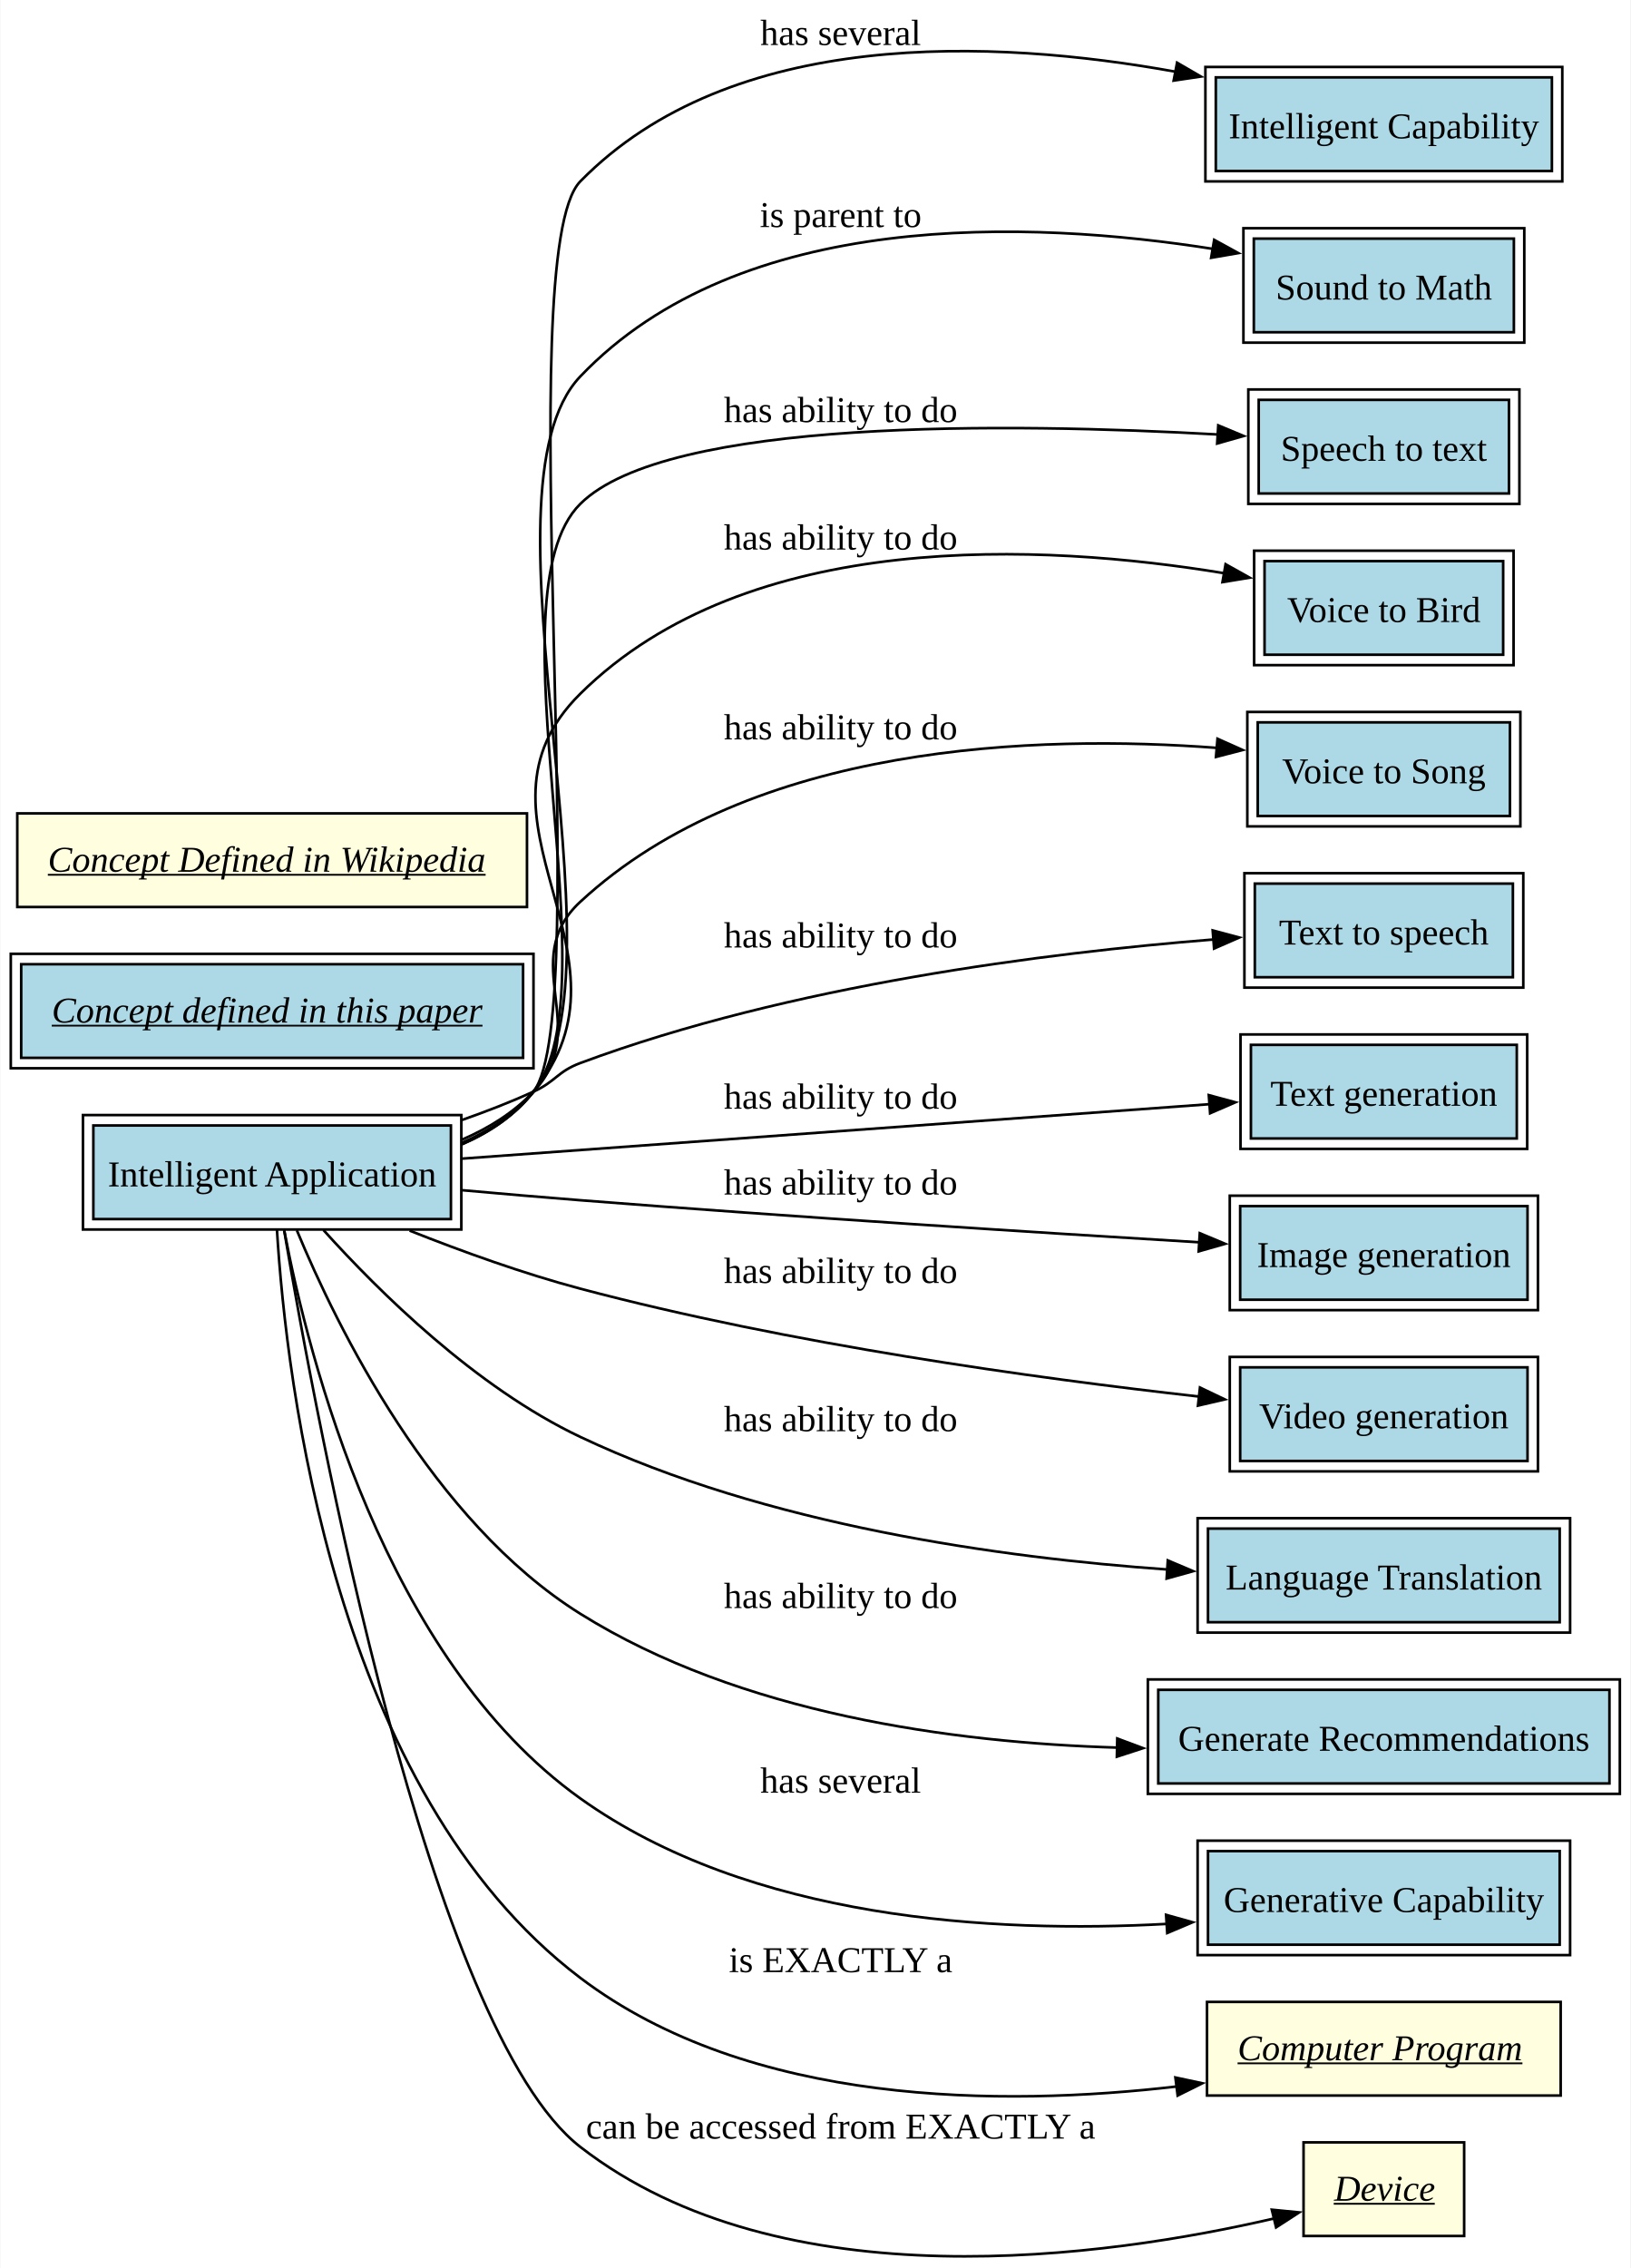
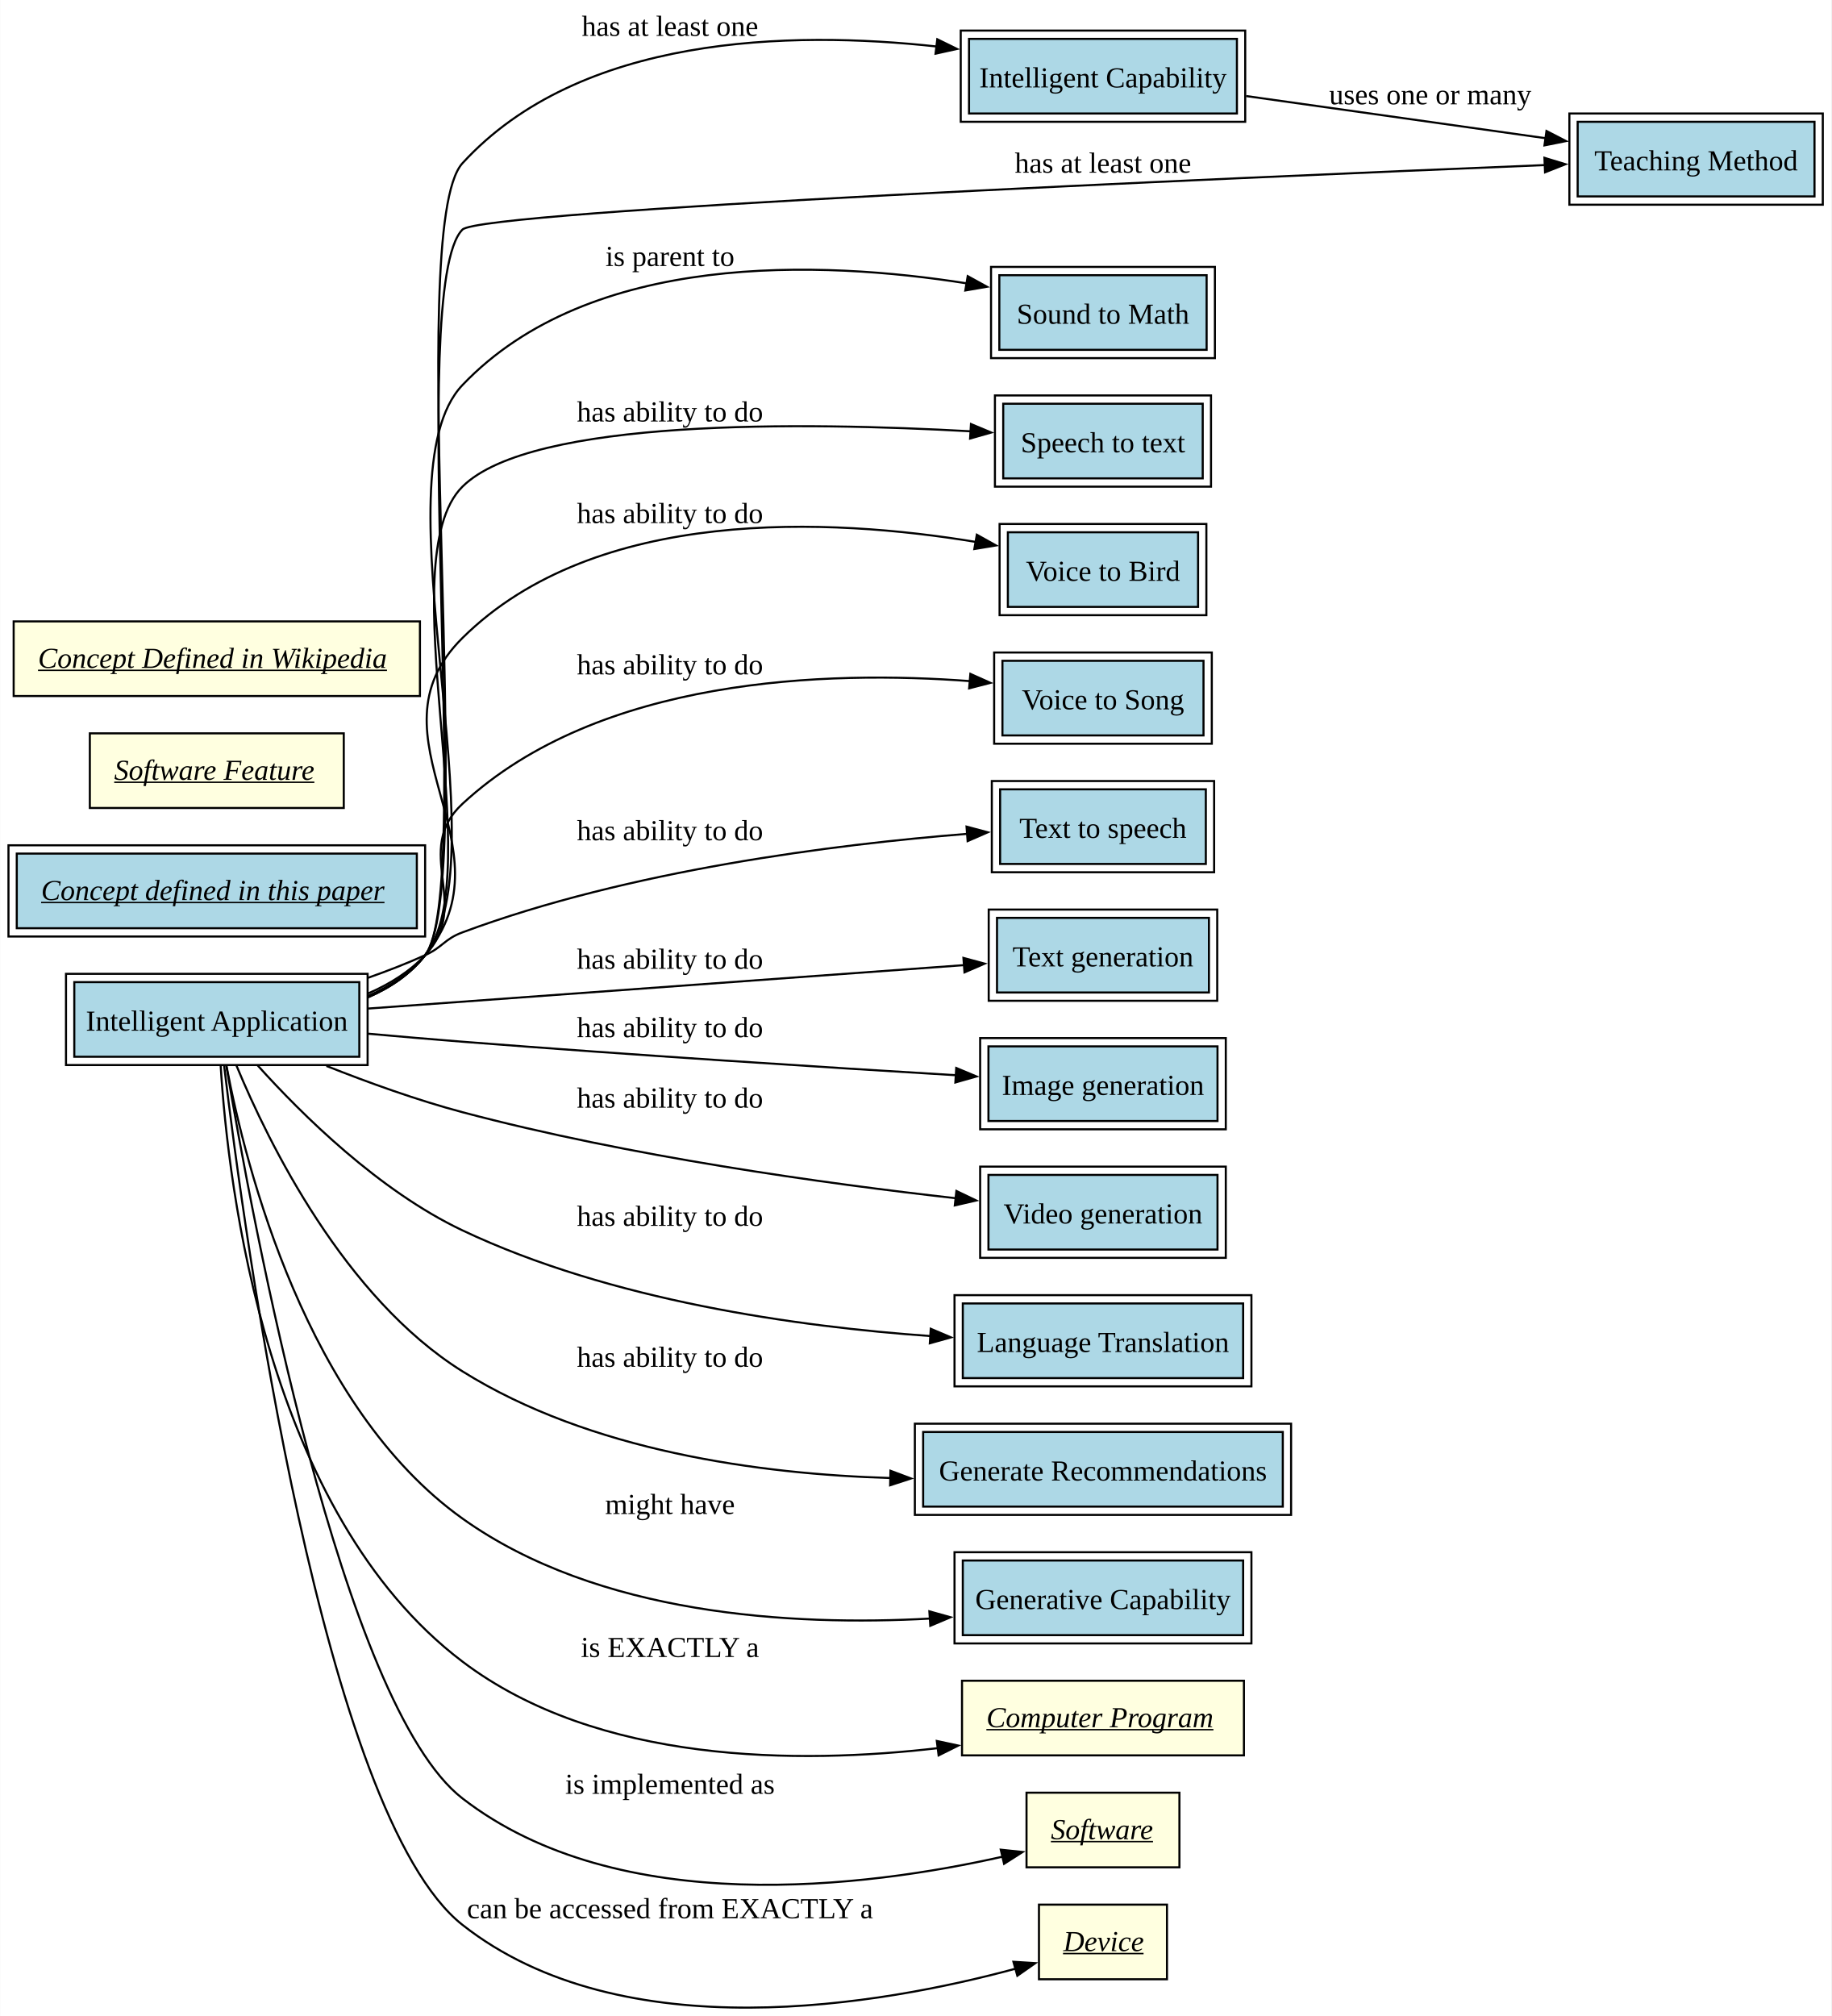
- <svg xmlns="http://www.w3.org/2000/svg" xmlns:xlink="http://www.w3.org/1999/xlink" width="627pt" height="872pt" viewBox="0.00 0.00 626.75 872.06">
-   <g id="graph0" class="graph" transform="scale(1 1) rotate(0) translate(4 868.06)">
-     <polygon fill="white" stroke="none" points="-4,4 -4,-868.06 622.75,-868.06 622.75,4 -4,4" />
+ <svg xmlns="http://www.w3.org/2000/svg" xmlns:xlink="http://www.w3.org/1999/xlink" width="883pt" height="972pt" viewBox="0.00 0.00 883.25 972.47">
+   <g id="graph0" class="graph" transform="scale(1 1) rotate(0) translate(4 968.47)">
+     <polygon fill="white" stroke="none" points="-4,4 -4,-968.47 879.25,-968.47 879.25,4 -4,4" />
    <g id="node1" class="node">
-       <polygon fill="lightblue" stroke="black" points="169.25,-435.31 31.75,-435.31 31.75,-399.31 169.25,-399.31 169.25,-435.31" />
-       <polygon fill="none" stroke="black" points="173.25,-439.31 27.75,-439.31 27.75,-395.31 173.25,-395.31 173.25,-439.31" />
-       <text text-anchor="middle" x="100.5" y="-411.88" font-family="Times New Roman,serif" font-size="14.00">Intelligent Application</text>
+       <polygon fill="lightblue" stroke="black" points="169.25,-494.72 31.75,-494.72 31.75,-458.72 169.25,-458.72 169.25,-494.72" />
+       <polygon fill="none" stroke="black" points="173.25,-498.72 27.75,-498.72 27.75,-454.72 173.25,-454.72 173.25,-498.72" />
+       <text text-anchor="middle" x="100.5" y="-471.3" font-family="Times New Roman,serif" font-size="14.00">Intelligent Application</text>
    </g>
    <g id="node2" class="node">
-       <polygon fill="lightblue" stroke="black" points="592.62,-838.31 463.38,-838.31 463.38,-802.31 592.62,-802.31 592.62,-838.31" />
-       <polygon fill="none" stroke="black" points="596.62,-842.31 459.38,-842.31 459.38,-798.31 596.62,-798.31 596.62,-842.31" />
-       <text text-anchor="middle" x="528" y="-814.88" font-family="Times New Roman,serif" font-size="14.00">Intelligent Capability</text>
-     </g>
-     <g id="edge3" class="edge">
-       <path fill="none" stroke="black" d="M173.47,-428.03C184.13,-432.65 193.9,-439.16 201,-448.31 224.88,-479.07 191.74,-770.5 219,-798.31 277.15,-857.63 377.76,-853.2 448.11,-840.45" />
-       <polygon fill="black" stroke="black" points="448.48,-843.95 457.65,-838.63 447.17,-837.07 448.48,-843.95" />
-       <text text-anchor="middle" x="319.12" y="-850.76" font-family="Times New Roman,serif" font-size="14.00">has several</text>
+       <polygon fill="lightblue" stroke="black" points="592.62,-949.72 463.38,-949.72 463.38,-913.72 592.62,-913.72 592.62,-949.72" />
+       <polygon fill="none" stroke="black" points="596.62,-953.72 459.38,-953.72 459.38,-909.72 596.62,-909.72 596.62,-953.72" />
+       <text text-anchor="middle" x="528" y="-926.3" font-family="Times New Roman,serif" font-size="14.00">Intelligent Capability</text>
+     </g>
+     <g id="edge4" class="edge">
+       <path fill="none" stroke="black" d="M173.5,-487.41C184.16,-492.04 193.92,-498.56 201,-507.72 226.98,-541.34 190.31,-858.38 219,-889.72 275.63,-951.6 377.04,-953.82 447.97,-946.02" />
+       <polygon fill="black" stroke="black" points="448.07,-949.53 457.58,-944.86 447.23,-942.58 448.07,-949.53" />
+       <text text-anchor="middle" x="319.12" y="-951.17" font-family="Times New Roman,serif" font-size="14.00">has at least one</text>
    </g>
    <g id="node3" class="node">
-       <polygon fill="lightblue" stroke="black" points="578,-776.31 478,-776.31 478,-740.31 578,-740.31 578,-776.31" />
-       <polygon fill="none" stroke="black" points="582,-780.31 474,-780.31 474,-736.31 582,-736.31 582,-780.31" />
-       <text text-anchor="middle" x="528" y="-752.88" font-family="Times New Roman,serif" font-size="14.00">Sound to Math</text>
+       <polygon fill="lightblue" stroke="black" points="871.25,-909.72 757,-909.72 757,-873.72 871.25,-873.72 871.25,-909.72" />
+       <polygon fill="none" stroke="black" points="875.25,-913.72 753,-913.72 753,-869.72 875.25,-869.72 875.25,-913.72" />
+       <text text-anchor="middle" x="814.12" y="-886.3" font-family="Times New Roman,serif" font-size="14.00">Teaching Method</text>
+     </g>
+     <g id="edge5" class="edge">
+       <path fill="none" stroke="black" d="M173.47,-487.44C184.13,-492.06 193.9,-498.57 201,-507.72 224.88,-538.48 191.54,-830.11 219,-857.72 228.1,-866.87 585.16,-882.46 741.28,-888.85" />
+       <polygon fill="black" stroke="black" points="740.97,-892.34 751.11,-889.25 741.26,-885.35 740.97,-892.34" />
+       <text text-anchor="middle" x="528" y="-885.17" font-family="Times New Roman,serif" font-size="14.00">has at least one</text>
+     </g>
+     <g id="node4" class="node">
+       <polygon fill="lightblue" stroke="black" points="578,-835.72 478,-835.72 478,-799.72 578,-799.72 578,-835.72" />
+       <polygon fill="none" stroke="black" points="582,-839.72 474,-839.72 474,-795.72 582,-795.72 582,-839.72" />
+       <text text-anchor="middle" x="528" y="-812.3" font-family="Times New Roman,serif" font-size="14.00">Sound to Math</text>
+     </g>
+     <g id="edge17" class="edge">
+       <path fill="none" stroke="black" d="M173.36,-487.52C184.03,-492.14 193.84,-498.62 201,-507.72 238.89,-555.83 176.74,-738.39 219,-782.72 280.68,-847.43 392,-842.9 462.56,-831.74" />
+       <polygon fill="black" stroke="black" points="462.75,-835.26 472.03,-830.15 461.59,-828.35 462.75,-835.26" />
+       <text text-anchor="middle" x="319.12" y="-840.17" font-family="Times New Roman,serif" font-size="14.00">is parent to</text>
+     </g>
+     <g id="node5" class="node">
+       <polygon fill="lightblue" stroke="black" points="576.12,-773.72 479.88,-773.72 479.88,-737.72 576.12,-737.72 576.12,-773.72" />
+       <polygon fill="none" stroke="black" points="580.12,-777.72 475.88,-777.72 475.88,-733.72 580.12,-733.72 580.12,-777.72" />
+       <text text-anchor="middle" x="528" y="-750.3" font-family="Times New Roman,serif" font-size="14.00">Speech to text</text>
+     </g>
+     <g id="edge9" class="edge">
+       <path fill="none" stroke="black" d="M173.26,-487.61C183.94,-492.21 193.77,-498.67 201,-507.72 232.45,-547.08 183.23,-698.24 219,-733.72 252.33,-766.78 384.21,-764.9 464.2,-760.42" />
+       <polygon fill="black" stroke="black" points="464.32,-763.92 474.09,-759.83 463.9,-756.93 464.32,-763.92" />
+       <text text-anchor="middle" x="319.12" y="-765.17" font-family="Times New Roman,serif" font-size="14.00">has ability to do</text>
+     </g>
+     <g id="node6" class="node">
+       <polygon fill="lightblue" stroke="black" points="573.88,-711.72 482.12,-711.72 482.12,-675.72 573.88,-675.72 573.88,-711.72" />
+       <polygon fill="none" stroke="black" points="577.88,-715.72 478.12,-715.72 478.12,-671.72 577.88,-671.72 577.88,-715.72" />
+       <text text-anchor="middle" x="528" y="-688.3" font-family="Times New Roman,serif" font-size="14.00">Voice to Bird</text>
+     </g>
+     <g id="edge10" class="edge">
+       <path fill="none" stroke="black" d="M173.72,-488.17C184.15,-492.72 193.78,-499.02 201,-507.72 244.74,-560.4 170.33,-612.56 219,-660.72 283.54,-724.6 396.93,-718.57 466.66,-707.06" />
+       <polygon fill="black" stroke="black" points="467.14,-710.53 476.39,-705.36 465.94,-703.63 467.14,-710.53" />
+       <text text-anchor="middle" x="319.12" y="-716.17" font-family="Times New Roman,serif" font-size="14.00">has ability to do</text>
+     </g>
+     <g id="node7" class="node">
+       <polygon fill="lightblue" stroke="black" points="576.5,-649.72 479.5,-649.72 479.5,-613.72 576.5,-613.72 576.5,-649.72" />
+       <polygon fill="none" stroke="black" points="580.5,-653.72 475.5,-653.72 475.5,-609.72 580.5,-609.72 580.5,-653.72" />
+       <text text-anchor="middle" x="528" y="-626.3" font-family="Times New Roman,serif" font-size="14.00">Voice to Song</text>
+     </g>
+     <g id="edge11" class="edge">
+       <path fill="none" stroke="black" d="M173.58,-489.29C183.82,-493.72 193.43,-499.68 201,-507.72 223.91,-532.05 194.47,-558.03 219,-580.72 285.05,-641.83 394.95,-645.13 464.06,-639.9" />
+       <polygon fill="black" stroke="black" points="464.03,-643.41 473.7,-639.08 463.44,-636.44 464.03,-643.41" />
+       <text text-anchor="middle" x="319.12" y="-643.17" font-family="Times New Roman,serif" font-size="14.00">has ability to do</text>
+     </g>
+     <g id="node8" class="node">
+       <polygon fill="lightblue" stroke="black" points="577.62,-587.72 478.38,-587.72 478.38,-551.72 577.62,-551.72 577.62,-587.72" />
+       <polygon fill="none" stroke="black" points="581.62,-591.72 474.38,-591.72 474.38,-547.72 581.62,-547.72 581.62,-591.72" />
+       <text text-anchor="middle" x="528" y="-564.3" font-family="Times New Roman,serif" font-size="14.00">Text to speech</text>
+     </g>
+     <g id="edge8" class="edge">
+       <path fill="none" stroke="black" d="M173.49,-496.82C182.88,-500.12 192.26,-503.76 201,-507.72 209.54,-511.59 210.21,-515.45 219,-518.72 299.7,-548.76 398.85,-561.15 462.47,-566.24" />
+       <polygon fill="black" stroke="black" points="462.18,-569.73 472.42,-566.99 462.71,-562.75 462.18,-569.73" />
+       <text text-anchor="middle" x="319.12" y="-563.17" font-family="Times New Roman,serif" font-size="14.00">has ability to do</text>
+     </g>
+     <g id="node9" class="node">
+       <polygon fill="lightblue" stroke="black" points="579.12,-525.72 476.88,-525.72 476.88,-489.72 579.12,-489.72 579.12,-525.72" />
+       <polygon fill="none" stroke="black" points="583.12,-529.72 472.88,-529.72 472.88,-485.72 583.12,-485.72 583.12,-529.72" />
+       <text text-anchor="middle" x="528" y="-502.3" font-family="Times New Roman,serif" font-size="14.00">Text generation</text>
+     </g>
+     <g id="edge12" class="edge">
+       <path fill="none" stroke="black" d="M173.68,-481.98C254.25,-487.85 383.49,-497.26 461.32,-502.94" />
+       <polygon fill="black" stroke="black" points="460.68,-506.4 470.91,-503.63 461.19,-499.42 460.68,-506.4" />
+       <text text-anchor="middle" x="319.12" y="-501.17" font-family="Times New Roman,serif" font-size="14.00">has ability to do</text>
+     </g>
+     <g id="node10" class="node">
+       <polygon fill="lightblue" stroke="black" points="583.25,-463.72 472.75,-463.72 472.75,-427.72 583.25,-427.72 583.25,-463.72" />
+       <polygon fill="none" stroke="black" points="587.25,-467.72 468.75,-467.72 468.75,-423.72 587.25,-423.72 587.25,-467.72" />
+       <text text-anchor="middle" x="528" y="-440.3" font-family="Times New Roman,serif" font-size="14.00">Image generation</text>
+     </g>
+     <g id="edge13" class="edge">
+       <path fill="none" stroke="black" d="M173.56,-469.83C188.57,-468.48 204.3,-467.13 219,-465.97 300.73,-459.55 394.76,-453.57 457.21,-449.8" />
+       <polygon fill="black" stroke="black" points="457.21,-453.3 466.98,-449.21 456.79,-446.32 457.21,-453.3" />
+       <text text-anchor="middle" x="319.12" y="-468.17" font-family="Times New Roman,serif" font-size="14.00">has ability to do</text>
+     </g>
+     <g id="node11" class="node">
+       <polygon fill="lightblue" stroke="black" points="583.25,-401.72 472.75,-401.72 472.75,-365.72 583.25,-365.72 583.25,-401.72" />
+       <polygon fill="none" stroke="black" points="587.25,-405.72 468.75,-405.72 468.75,-361.72 587.25,-361.72 587.25,-405.72" />
+       <text text-anchor="middle" x="528" y="-378.3" font-family="Times New Roman,serif" font-size="14.00">Video generation</text>
    </g>
    <g id="edge14" class="edge">
-       <path fill="none" stroke="black" d="M173.36,-428.11C184.03,-432.72 193.84,-439.21 201,-448.31 238.89,-496.42 176.74,-678.98 219,-723.31 280.68,-788.01 392,-783.48 462.56,-772.32" />
-       <polygon fill="black" stroke="black" points="462.75,-775.84 472.03,-770.74 461.59,-768.94 462.75,-775.84" />
-       <text text-anchor="middle" x="319.12" y="-780.76" font-family="Times New Roman,serif" font-size="14.00">is parent to</text>
-     </g>
-     <g id="node4" class="node">
-       <polygon fill="lightblue" stroke="black" points="576.12,-714.31 479.88,-714.31 479.88,-678.31 576.12,-678.31 576.12,-714.31" />
-       <polygon fill="none" stroke="black" points="580.12,-718.31 475.88,-718.31 475.88,-674.31 580.12,-674.31 580.12,-718.31" />
-       <text text-anchor="middle" x="528" y="-690.88" font-family="Times New Roman,serif" font-size="14.00">Speech to text</text>
+       <path fill="none" stroke="black" d="M153.37,-454.29C173.55,-446.28 197.06,-437.8 219,-431.97 299.27,-410.65 393.97,-397.55 456.97,-390.48" />
+       <polygon fill="black" stroke="black" points="457.29,-393.97 466.84,-389.39 456.52,-387.01 457.29,-393.97" />
+       <text text-anchor="middle" x="319.12" y="-434.17" font-family="Times New Roman,serif" font-size="14.00">has ability to do</text>
+     </g>
+     <g id="node12" class="node">
+       <polygon fill="lightblue" stroke="black" points="595.62,-339.72 460.38,-339.72 460.38,-303.72 595.62,-303.72 595.62,-339.72" />
+       <polygon fill="none" stroke="black" points="599.62,-343.72 456.38,-343.72 456.38,-299.72 599.62,-299.72 599.62,-343.72" />
+       <text text-anchor="middle" x="528" y="-316.3" font-family="Times New Roman,serif" font-size="14.00">Language Translation</text>
+     </g>
+     <g id="edge15" class="edge">
+       <path fill="none" stroke="black" d="M120.23,-454.52C141.58,-430.79 178.76,-394.03 219,-374.97 290.59,-341.05 380.69,-328.5 444.91,-323.98" />
+       <polygon fill="black" stroke="black" points="444.92,-327.49 454.68,-323.35 444.47,-320.5 444.92,-327.49" />
+       <text text-anchor="middle" x="319.12" y="-377.17" font-family="Times New Roman,serif" font-size="14.00">has ability to do</text>
+     </g>
+     <g id="node13" class="node">
+       <polygon fill="lightblue" stroke="black" points="614.75,-277.72 441.25,-277.72 441.25,-241.72 614.75,-241.72 614.75,-277.72" />
+       <polygon fill="none" stroke="black" points="618.75,-281.72 437.25,-281.72 437.25,-237.72 618.75,-237.72 618.75,-281.72" />
+       <text text-anchor="middle" x="528" y="-254.3" font-family="Times New Roman,serif" font-size="14.00">Generate Recommendations</text>
+     </g>
+     <g id="edge16" class="edge">
+       <path fill="none" stroke="black" d="M110,-454.42C125.47,-417.1 162.02,-342.6 219,-306.97 280.45,-268.55 361.92,-257.4 425.64,-255.5" />
+       <polygon fill="black" stroke="black" points="425.48,-259.01 435.4,-255.29 425.33,-252.01 425.48,-259.01" />
+       <text text-anchor="middle" x="319.12" y="-309.17" font-family="Times New Roman,serif" font-size="14.00">has ability to do</text>
+     </g>
+     <g id="node14" class="node">
+       <polygon fill="lightblue" stroke="black" points="595.62,-215.72 460.38,-215.72 460.38,-179.72 595.62,-179.72 595.62,-215.72" />
+       <polygon fill="none" stroke="black" points="599.62,-219.72 456.38,-219.72 456.38,-175.72 599.62,-175.72 599.62,-219.72" />
+       <text text-anchor="middle" x="528" y="-192.3" font-family="Times New Roman,serif" font-size="14.00">Generative Capability</text>
    </g>
    <g id="edge6" class="edge">
-       <path fill="none" stroke="black" d="M173.26,-428.2C183.94,-432.8 193.77,-439.26 201,-448.31 232.45,-487.67 183.23,-638.83 219,-674.31 252.33,-707.37 384.21,-705.49 464.2,-701" />
-       <polygon fill="black" stroke="black" points="464.32,-704.5 474.09,-700.42 463.9,-697.52 464.32,-704.5" />
-       <text text-anchor="middle" x="319.12" y="-705.76" font-family="Times New Roman,serif" font-size="14.00">has ability to do</text>
-     </g>
-     <g id="node5" class="node">
-       <polygon fill="lightblue" stroke="black" points="573.88,-652.31 482.12,-652.31 482.12,-616.31 573.88,-616.31 573.88,-652.31" />
-       <polygon fill="none" stroke="black" points="577.88,-656.31 478.12,-656.31 478.12,-612.31 577.88,-612.31 577.88,-656.31" />
-       <text text-anchor="middle" x="528" y="-628.88" font-family="Times New Roman,serif" font-size="14.00">Voice to Bird</text>
-     </g>
-     <g id="edge7" class="edge">
-       <path fill="none" stroke="black" d="M173.72,-428.75C184.15,-433.31 193.78,-439.61 201,-448.31 244.74,-500.99 170.33,-553.14 219,-601.31 283.54,-665.18 396.93,-659.15 466.66,-647.65" />
-       <polygon fill="black" stroke="black" points="467.14,-651.11 476.39,-645.94 465.94,-644.22 467.14,-651.11" />
-       <text text-anchor="middle" x="319.12" y="-656.76" font-family="Times New Roman,serif" font-size="14.00">has ability to do</text>
-     </g>
-     <g id="node6" class="node">
-       <polygon fill="lightblue" stroke="black" points="576.5,-590.31 479.5,-590.31 479.5,-554.31 576.5,-554.31 576.5,-590.31" />
-       <polygon fill="none" stroke="black" points="580.5,-594.31 475.5,-594.31 475.5,-550.31 580.5,-550.31 580.5,-594.31" />
-       <text text-anchor="middle" x="528" y="-566.88" font-family="Times New Roman,serif" font-size="14.00">Voice to Song</text>
-     </g>
-     <g id="edge8" class="edge">
-       <path fill="none" stroke="black" d="M173.58,-429.88C183.82,-434.3 193.43,-440.27 201,-448.31 223.91,-472.64 194.47,-498.61 219,-521.31 285.05,-582.41 394.95,-585.71 464.06,-580.48" />
-       <polygon fill="black" stroke="black" points="464.03,-584 473.7,-579.67 463.44,-577.02 464.03,-584" />
-       <text text-anchor="middle" x="319.12" y="-583.76" font-family="Times New Roman,serif" font-size="14.00">has ability to do</text>
-     </g>
-     <g id="node7" class="node">
-       <polygon fill="lightblue" stroke="black" points="577.62,-528.31 478.38,-528.31 478.38,-492.31 577.62,-492.31 577.62,-528.31" />
-       <polygon fill="none" stroke="black" points="581.62,-532.31 474.38,-532.31 474.38,-488.31 581.62,-488.31 581.62,-532.31" />
-       <text text-anchor="middle" x="528" y="-504.88" font-family="Times New Roman,serif" font-size="14.00">Text to speech</text>
-     </g>
-     <g id="edge5" class="edge">
-       <path fill="none" stroke="black" d="M173.49,-437.41C182.88,-440.7 192.26,-444.35 201,-448.31 209.54,-452.18 210.21,-456.04 219,-459.31 299.7,-489.34 398.85,-501.74 462.47,-506.82" />
-       <polygon fill="black" stroke="black" points="462.18,-510.31 472.42,-507.58 462.71,-503.33 462.18,-510.31" />
-       <text text-anchor="middle" x="319.12" y="-503.76" font-family="Times New Roman,serif" font-size="14.00">has ability to do</text>
-     </g>
-     <g id="node8" class="node">
-       <polygon fill="lightblue" stroke="black" points="579.12,-466.31 476.88,-466.31 476.88,-430.31 579.12,-430.31 579.12,-466.31" />
-       <polygon fill="none" stroke="black" points="583.12,-470.31 472.88,-470.31 472.88,-426.31 583.12,-426.31 583.12,-470.31" />
-       <text text-anchor="middle" x="528" y="-442.88" font-family="Times New Roman,serif" font-size="14.00">Text generation</text>
-     </g>
-     <g id="edge9" class="edge">
-       <path fill="none" stroke="black" d="M173.68,-422.57C254.25,-428.44 383.49,-437.85 461.32,-443.52" />
-       <polygon fill="black" stroke="black" points="460.68,-446.98 470.91,-444.22 461.19,-440 460.68,-446.98" />
-       <text text-anchor="middle" x="319.12" y="-441.76" font-family="Times New Roman,serif" font-size="14.00">has ability to do</text>
-     </g>
-     <g id="node9" class="node">
-       <polygon fill="lightblue" stroke="black" points="583.25,-404.31 472.75,-404.31 472.75,-368.31 583.25,-368.31 583.25,-404.31" />
-       <polygon fill="none" stroke="black" points="587.25,-408.31 468.75,-408.31 468.75,-364.31 587.25,-364.31 587.25,-408.31" />
-       <text text-anchor="middle" x="528" y="-380.88" font-family="Times New Roman,serif" font-size="14.00">Image generation</text>
-     </g>
-     <g id="edge10" class="edge">
-       <path fill="none" stroke="black" d="M173.56,-410.42C188.57,-409.07 204.3,-407.71 219,-406.56 300.73,-400.13 394.76,-394.16 457.21,-390.38" />
-       <polygon fill="black" stroke="black" points="457.21,-393.89 466.98,-389.8 456.79,-386.9 457.21,-393.89" />
-       <text text-anchor="middle" x="319.12" y="-408.76" font-family="Times New Roman,serif" font-size="14.00">has ability to do</text>
-     </g>
-     <g id="node10" class="node">
-       <polygon fill="lightblue" stroke="black" points="583.25,-342.31 472.75,-342.31 472.75,-306.31 583.25,-306.31 583.25,-342.31" />
-       <polygon fill="none" stroke="black" points="587.25,-346.31 468.75,-346.31 468.75,-302.31 587.25,-302.31 587.25,-346.31" />
-       <text text-anchor="middle" x="528" y="-318.88" font-family="Times New Roman,serif" font-size="14.00">Video generation</text>
-     </g>
-     <g id="edge11" class="edge">
-       <path fill="none" stroke="black" d="M153.37,-394.88C173.55,-386.86 197.06,-378.39 219,-372.56 299.27,-351.23 393.97,-338.14 456.97,-331.07" />
-       <polygon fill="black" stroke="black" points="457.29,-334.55 466.84,-329.98 456.52,-327.59 457.29,-334.55" />
-       <text text-anchor="middle" x="319.12" y="-374.76" font-family="Times New Roman,serif" font-size="14.00">has ability to do</text>
-     </g>
-     <g id="node11" class="node">
-       <polygon fill="lightblue" stroke="black" points="595.62,-280.31 460.38,-280.31 460.38,-244.31 595.62,-244.31 595.62,-280.31" />
-       <polygon fill="none" stroke="black" points="599.62,-284.31 456.38,-284.31 456.38,-240.31 599.62,-240.31 599.62,-284.31" />
-       <text text-anchor="middle" x="528" y="-256.88" font-family="Times New Roman,serif" font-size="14.00">Language Translation</text>
-     </g>
-     <g id="edge12" class="edge">
-       <path fill="none" stroke="black" d="M120.23,-395.1C141.58,-371.38 178.76,-334.62 219,-315.56 290.59,-281.64 380.69,-269.09 444.91,-264.57" />
-       <polygon fill="black" stroke="black" points="444.92,-268.07 454.68,-263.93 444.47,-261.09 444.92,-268.07" />
-       <text text-anchor="middle" x="319.12" y="-317.76" font-family="Times New Roman,serif" font-size="14.00">has ability to do</text>
-     </g>
-     <g id="node12" class="node">
-       <polygon fill="lightblue" stroke="black" points="614.75,-218.31 441.25,-218.31 441.25,-182.31 614.75,-182.31 614.75,-218.31" />
-       <polygon fill="none" stroke="black" points="618.75,-222.31 437.25,-222.31 437.25,-178.31 618.75,-178.31 618.75,-222.31" />
-       <text text-anchor="middle" x="528" y="-194.88" font-family="Times New Roman,serif" font-size="14.00">Generate Recommendations</text>
-     </g>
-     <g id="edge13" class="edge">
-       <path fill="none" stroke="black" d="M110,-395C125.47,-357.68 162.02,-283.18 219,-247.56 280.45,-209.14 361.92,-197.99 425.64,-196.09" />
-       <polygon fill="black" stroke="black" points="425.48,-199.59 435.4,-195.88 425.33,-192.6 425.48,-199.59" />
-       <text text-anchor="middle" x="319.12" y="-249.76" font-family="Times New Roman,serif" font-size="14.00">has ability to do</text>
-     </g>
-     <g id="node13" class="node">
-       <polygon fill="lightblue" stroke="black" points="595.62,-156.31 460.38,-156.31 460.38,-120.31 595.62,-120.31 595.62,-156.31" />
-       <polygon fill="none" stroke="black" points="599.62,-160.31 456.38,-160.31 456.38,-116.31 599.62,-116.31 599.62,-160.31" />
-       <text text-anchor="middle" x="528" y="-132.88" font-family="Times New Roman,serif" font-size="14.00">Generative Capability</text>
-     </g>
-     <g id="edge4" class="edge">
-       <path fill="none" stroke="black" d="M105.18,-394.82C114.46,-345.99 143.68,-230.35 219,-176.56 284.29,-129.93 377.81,-124.6 444.65,-128.31" />
-       <polygon fill="black" stroke="black" points="444.25,-131.79 454.46,-128.94 444.7,-124.8 444.25,-131.79" />
-       <text text-anchor="middle" x="319.12" y="-178.76" font-family="Times New Roman,serif" font-size="14.00">has several</text>
-     </g>
-     <g id="node15" class="node">
-       <g id="a_node15">
+       <path fill="none" stroke="black" d="M105.18,-454.23C114.46,-405.4 143.68,-289.76 219,-235.97 284.29,-189.35 377.81,-184.02 444.65,-187.72" />
+       <polygon fill="black" stroke="black" points="444.25,-191.2 454.46,-188.35 444.7,-184.22 444.25,-191.2" />
+       <text text-anchor="middle" x="319.12" y="-238.17" font-family="Times New Roman,serif" font-size="14.00">might have</text>
+     </g>
+     <g id="node16" class="node">
+       <g id="a_node16">
        <a xlink:href="https://en.wikipedia.org/wiki/Computer_program" xlink:title=" &lt;i&gt;&lt;u&gt;Computer Program&lt;/u&gt;&lt;/i&gt; ">
-           <polygon fill="lightyellow" stroke="black" points="596,-98.31 460,-98.31 460,-62.31 596,-62.31 596,-98.31" />
-           <text text-anchor="start" x="468" y="-75.88" font-family="Times New Roman,serif" font-size="14.00"> </text>
-           <text text-anchor="start" x="471.75" y="-75.88" font-family="Times New Roman,serif" font-style="italic" text-decoration="underline" font-size="14.00">Computer Program</text>
-           <text text-anchor="start" x="584.25" y="-75.88" font-family="Times New Roman,serif" font-size="14.00"> </text>
-         </a>
-       </g>
-     </g>
-     <g id="edge1" class="edge">
-       <path fill="none" stroke="black" d="M102.36,-395.09C105.93,-336.83 124.32,-179.27 219,-107.56 284.26,-58.13 381.08,-57.92 448.69,-65.83" />
-       <polygon fill="black" stroke="black" points="447.84,-69.25 458.2,-67.03 448.71,-62.31 447.84,-69.25" />
-       <text text-anchor="middle" x="319.12" y="-109.76" font-family="Times New Roman,serif" font-size="14.00">is EXACTLY a</text>
+           <polygon fill="lightyellow" stroke="black" points="596,-157.72 460,-157.72 460,-121.72 596,-121.72 596,-157.72" />
+           <text text-anchor="start" x="468" y="-135.3" font-family="Times New Roman,serif" font-size="14.00"> </text>
+           <text text-anchor="start" x="471.75" y="-135.3" font-family="Times New Roman,serif" font-style="italic" text-decoration="underline" font-size="14.00">Computer Program</text>
+           <text text-anchor="start" x="584.25" y="-135.3" font-family="Times New Roman,serif" font-size="14.00"> </text>
+         </a>
+       </g>
+     </g>
+     <g id="edge2" class="edge">
+       <path fill="none" stroke="black" d="M102.36,-454.5C105.93,-396.25 124.32,-238.68 219,-166.97 284.26,-117.54 381.08,-117.33 448.69,-125.25" />
+       <polygon fill="black" stroke="black" points="447.84,-128.67 458.2,-126.45 448.71,-121.72 447.84,-128.67" />
+       <text text-anchor="middle" x="319.12" y="-169.17" font-family="Times New Roman,serif" font-size="14.00">is EXACTLY a</text>
    </g>
    <g id="node17" class="node">
      <g id="a_node17">
+         <a xlink:href="https://en.wikipedia.org/wiki/Software" xlink:title=" &lt;i&gt;&lt;u&gt;Software&lt;/u&gt;&lt;/i&gt; ">
+           <polygon fill="lightyellow" stroke="black" points="564.88,-103.72 491.12,-103.72 491.12,-67.72 564.88,-67.72 564.88,-103.72" />
+           <text text-anchor="start" x="499.12" y="-81.3" font-family="Times New Roman,serif" font-size="14.00"> </text>
+           <text text-anchor="start" x="502.88" y="-81.3" font-family="Times New Roman,serif" font-style="italic" text-decoration="underline" font-size="14.00">Software</text>
+           <text text-anchor="start" x="553.12" y="-81.3" font-family="Times New Roman,serif" font-size="14.00"> </text>
+         </a>
+       </g>
+     </g>
+     <g id="edge1" class="edge">
+       <path fill="none" stroke="black" d="M105.1,-454.35C117.51,-380.4 160.89,-145.94 219,-100.97 294.45,-42.59 414.09,-58.09 479.85,-72.91" />
+       <polygon fill="black" stroke="black" points="478.69,-76.23 489.23,-75.11 480.29,-69.42 478.69,-76.23" />
+       <text text-anchor="middle" x="319.12" y="-103.17" font-family="Times New Roman,serif" font-size="14.00">is implemented as</text>
+     </g>
+     <g id="node20" class="node">
+       <g id="a_node20">
        <a xlink:href="https://en.wikipedia.org/wiki/Device" xlink:title=" &lt;i&gt;&lt;u&gt;Device&lt;/u&gt;&lt;/i&gt; ">
-           <polygon fill="lightyellow" stroke="black" points="558.88,-44.31 497.12,-44.31 497.12,-8.31 558.88,-8.31 558.88,-44.31" />
-           <text text-anchor="start" x="505.12" y="-21.88" font-family="Times New Roman,serif" font-size="14.00"> </text>
-           <text text-anchor="start" x="508.88" y="-21.88" font-family="Times New Roman,serif" font-style="italic" text-decoration="underline" font-size="14.00">Device</text>
-           <text text-anchor="start" x="547.12" y="-21.88" font-family="Times New Roman,serif" font-size="14.00"> </text>
-         </a>
-       </g>
-     </g>
-     <g id="edge2" class="edge">
-       <path fill="none" stroke="black" d="M105.12,-395.01C117.57,-321.27 161.09,-87.49 219,-42.56 296.83,17.82 421.84,-0.18 486.04,-15.1" />
-       <polygon fill="black" stroke="black" points="484.91,-18.42 495.45,-17.38 486.56,-11.62 484.91,-18.42" />
-       <text text-anchor="middle" x="319.12" y="-45.76" font-family="Times New Roman,serif" font-size="14.00">can be accessed from EXACTLY a</text>
-     </g>
-     <g id="node14" class="node">
-       <polygon fill="lightblue" stroke="black" points="197,-497.31 4,-497.31 4,-461.31 197,-461.31 197,-497.31" />
-       <polygon fill="none" stroke="black" points="201,-501.31 0,-501.31 0,-457.31 201,-457.31 201,-501.31" />
-       <text text-anchor="start" x="12" y="-474.88" font-family="Times New Roman,serif" font-size="14.00"> </text>
-       <text text-anchor="start" x="15.75" y="-474.88" font-family="Times New Roman,serif" font-style="italic" text-decoration="underline" font-size="14.00">Concept defined in this paper</text>
-       <text text-anchor="start" x="185.25" y="-474.88" font-family="Times New Roman,serif" font-size="14.00"> </text>
-     </g>
-     <g id="node16" class="node">
-       <g id="a_node16">
+           <polygon fill="lightyellow" stroke="black" points="558.88,-49.72 497.12,-49.72 497.12,-13.72 558.88,-13.72 558.88,-49.72" />
+           <text text-anchor="start" x="505.12" y="-27.3" font-family="Times New Roman,serif" font-size="14.00"> </text>
+           <text text-anchor="start" x="508.88" y="-27.3" font-family="Times New Roman,serif" font-style="italic" text-decoration="underline" font-size="14.00">Device</text>
+           <text text-anchor="start" x="547.12" y="-27.3" font-family="Times New Roman,serif" font-size="14.00"> </text>
+         </a>
+       </g>
+     </g>
+     <g id="edge3" class="edge">
+       <path fill="none" stroke="black" d="M104.02,-454.49C113.75,-373.05 151.7,-93 219,-39.97 296.29,20.93 421.54,-1.43 485.91,-18.84" />
+       <polygon fill="black" stroke="black" points="484.8,-22.16 495.37,-21.5 486.69,-15.42 484.8,-22.16" />
+       <text text-anchor="middle" x="319.12" y="-43.17" font-family="Times New Roman,serif" font-size="14.00">can be accessed from EXACTLY a</text>
+     </g>
+     <g id="edge7" class="edge">
+       <path fill="none" stroke="black" d="M597.06,-922.14C640.7,-915.99 697.28,-908.03 741.59,-901.79" />
+       <polygon fill="black" stroke="black" points="741.95,-905.28 751.37,-900.42 740.98,-898.34 741.95,-905.28" />
+       <text text-anchor="middle" x="685.88" y="-918.17" font-family="Times New Roman,serif" font-size="14.00">uses one or many</text>
+     </g>
+     <g id="node15" class="node">
+       <polygon fill="lightblue" stroke="black" points="197,-556.72 4,-556.72 4,-520.72 197,-520.72 197,-556.72" />
+       <polygon fill="none" stroke="black" points="201,-560.72 0,-560.72 0,-516.72 201,-516.72 201,-560.72" />
+       <text text-anchor="start" x="12" y="-534.3" font-family="Times New Roman,serif" font-size="14.00"> </text>
+       <text text-anchor="start" x="15.75" y="-534.3" font-family="Times New Roman,serif" font-style="italic" text-decoration="underline" font-size="14.00">Concept defined in this paper</text>
+       <text text-anchor="start" x="185.25" y="-534.3" font-family="Times New Roman,serif" font-size="14.00"> </text>
+     </g>
+     <g id="node18" class="node">
+       <g id="a_node18">
+         <a xlink:href="https://en.wikipedia.org/wiki/Software_feature" xlink:title=" &lt;i&gt;&lt;u&gt;Software Feature&lt;/u&gt;&lt;/i&gt; ">
+           <polygon fill="lightyellow" stroke="black" points="161.75,-614.72 39.25,-614.72 39.25,-578.72 161.75,-578.72 161.75,-614.72" />
+           <text text-anchor="start" x="47.25" y="-592.3" font-family="Times New Roman,serif" font-size="14.00"> </text>
+           <text text-anchor="start" x="51" y="-592.3" font-family="Times New Roman,serif" font-style="italic" text-decoration="underline" font-size="14.00">Software Feature</text>
+           <text text-anchor="start" x="150" y="-592.3" font-family="Times New Roman,serif" font-size="14.00"> </text>
+         </a>
+       </g>
+     </g>
+     <g id="node19" class="node">
+       <g id="a_node19">
        <a xlink:href="https://en.wikipedia.org/" xlink:title=" &lt;i&gt;&lt;u&gt;Concept Defined in Wikipedia&lt;/u&gt;&lt;/i&gt; ">
-           <polygon fill="lightyellow" stroke="black" points="198.5,-555.31 2.5,-555.31 2.5,-519.31 198.5,-519.31 198.5,-555.31" />
-           <text text-anchor="start" x="10.5" y="-532.88" font-family="Times New Roman,serif" font-size="14.00"> </text>
-           <text text-anchor="start" x="14.25" y="-532.88" font-family="Times New Roman,serif" font-style="italic" text-decoration="underline" font-size="14.00">Concept Defined in Wikipedia</text>
-           <text text-anchor="start" x="186.75" y="-532.88" font-family="Times New Roman,serif" font-size="14.00"> </text>
+           <polygon fill="lightyellow" stroke="black" points="198.5,-668.72 2.5,-668.72 2.5,-632.72 198.5,-632.72 198.5,-668.72" />
+           <text text-anchor="start" x="10.5" y="-646.3" font-family="Times New Roman,serif" font-size="14.00"> </text>
+           <text text-anchor="start" x="14.25" y="-646.3" font-family="Times New Roman,serif" font-style="italic" text-decoration="underline" font-size="14.00">Concept Defined in Wikipedia</text>
+           <text text-anchor="start" x="186.75" y="-646.3" font-family="Times New Roman,serif" font-size="14.00"> </text>
        </a>
      </g>
    </g>
  </g>
</svg>
